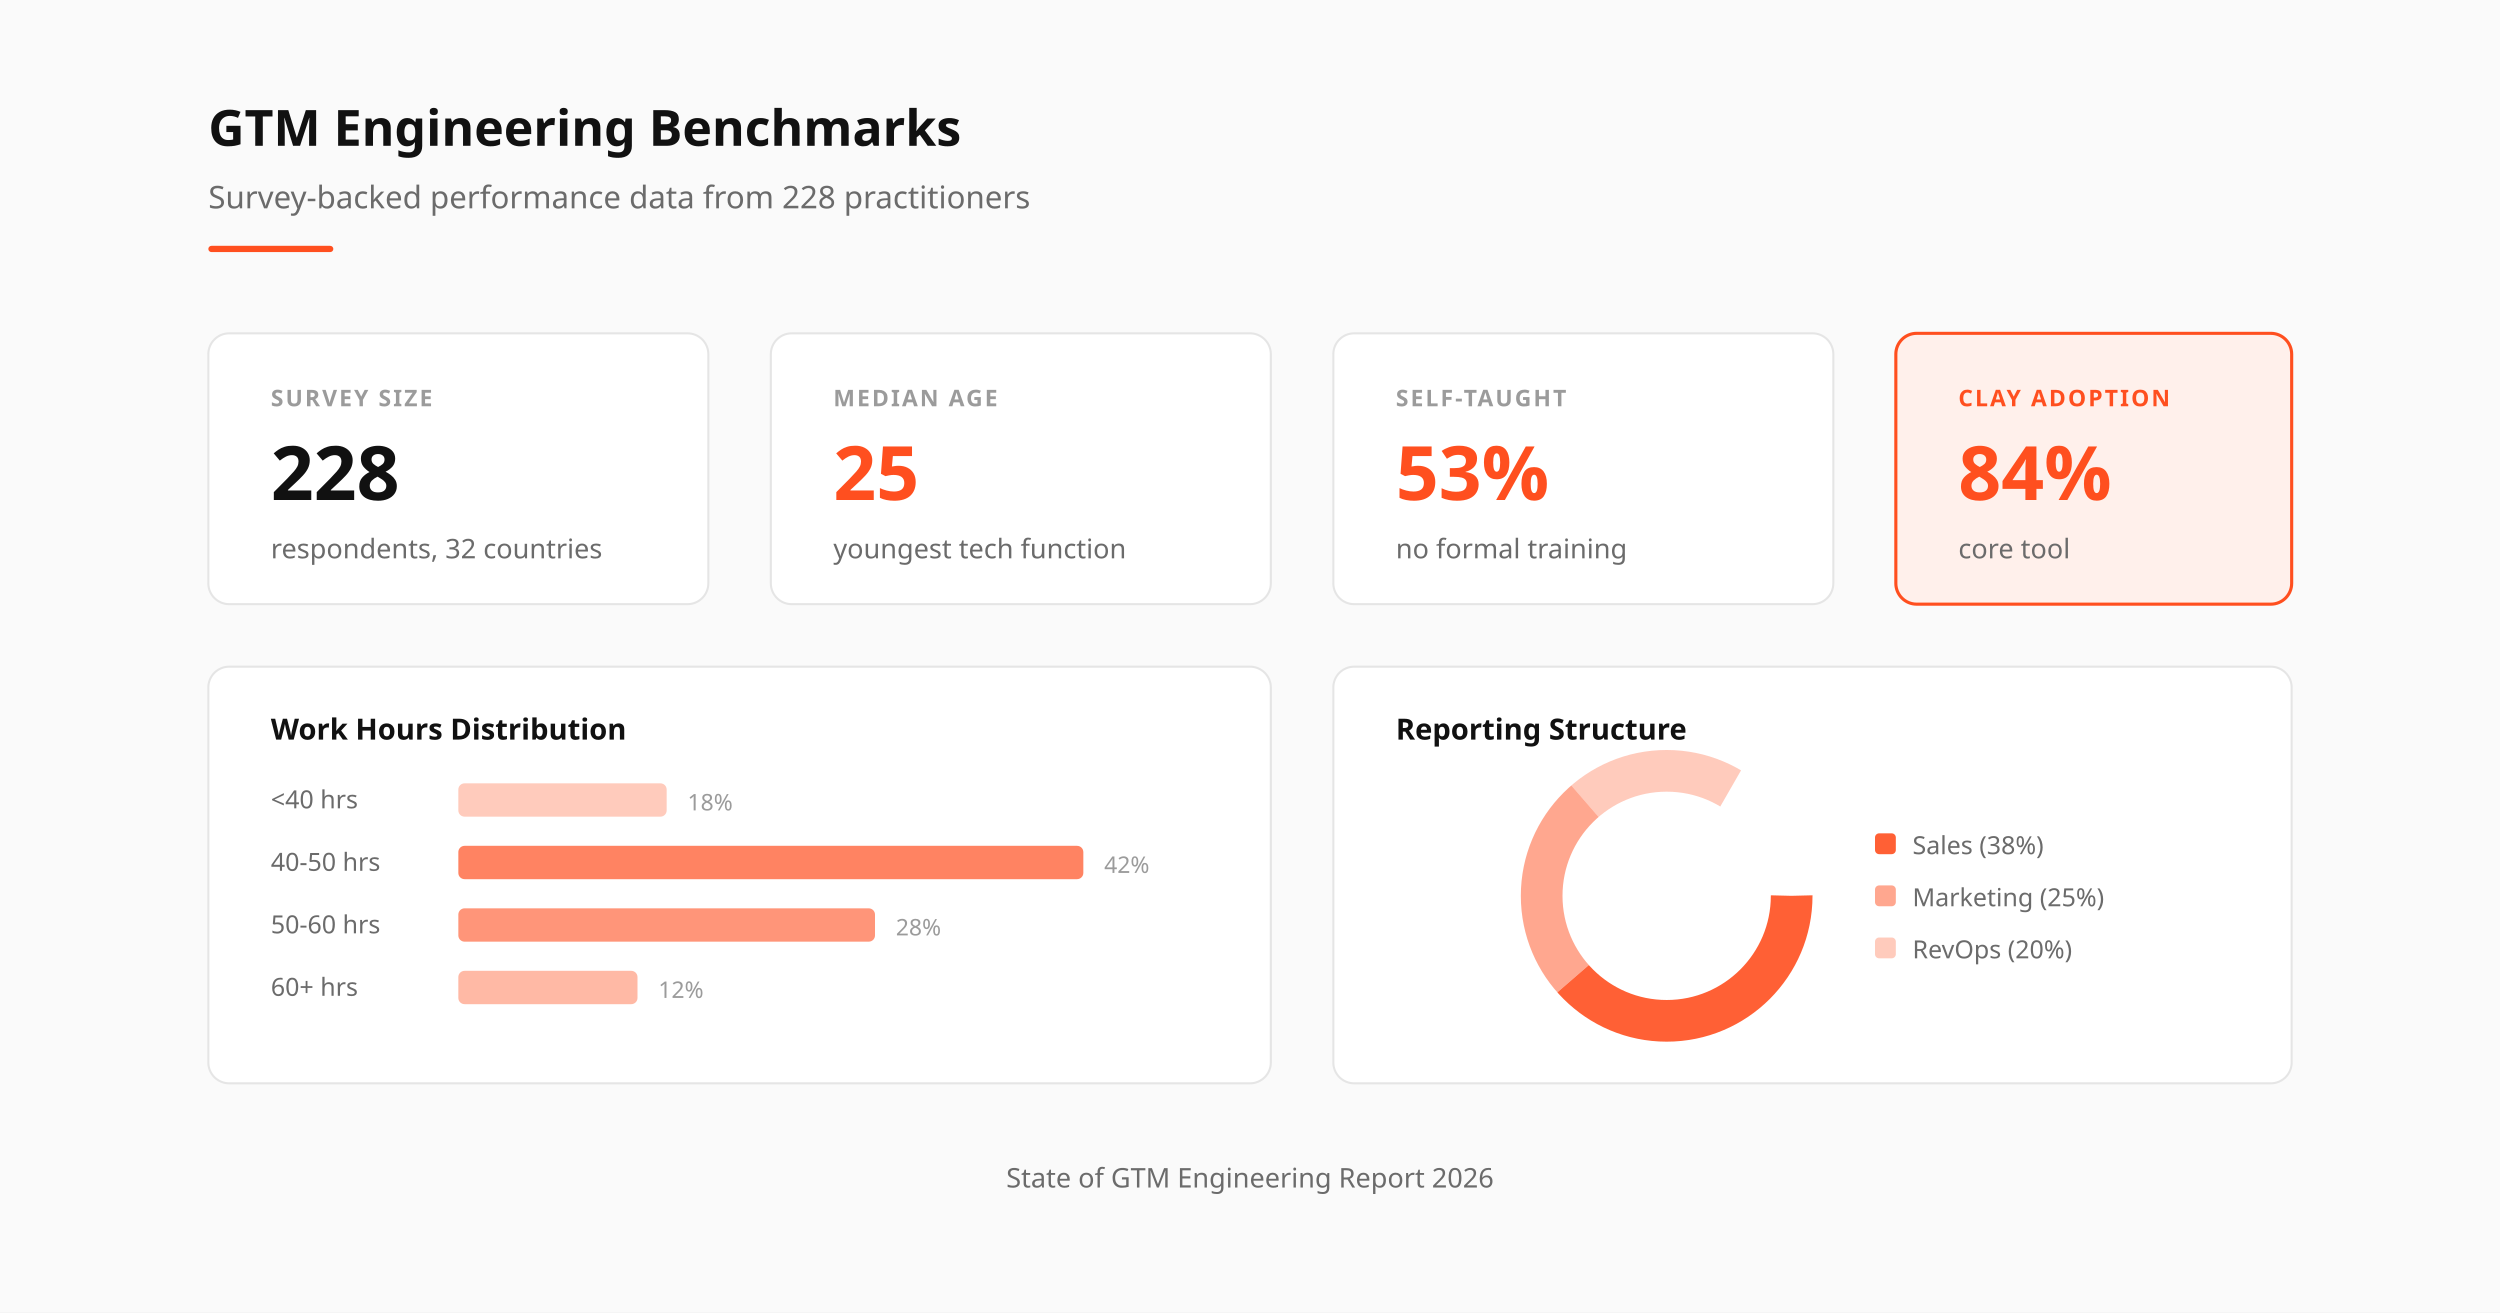
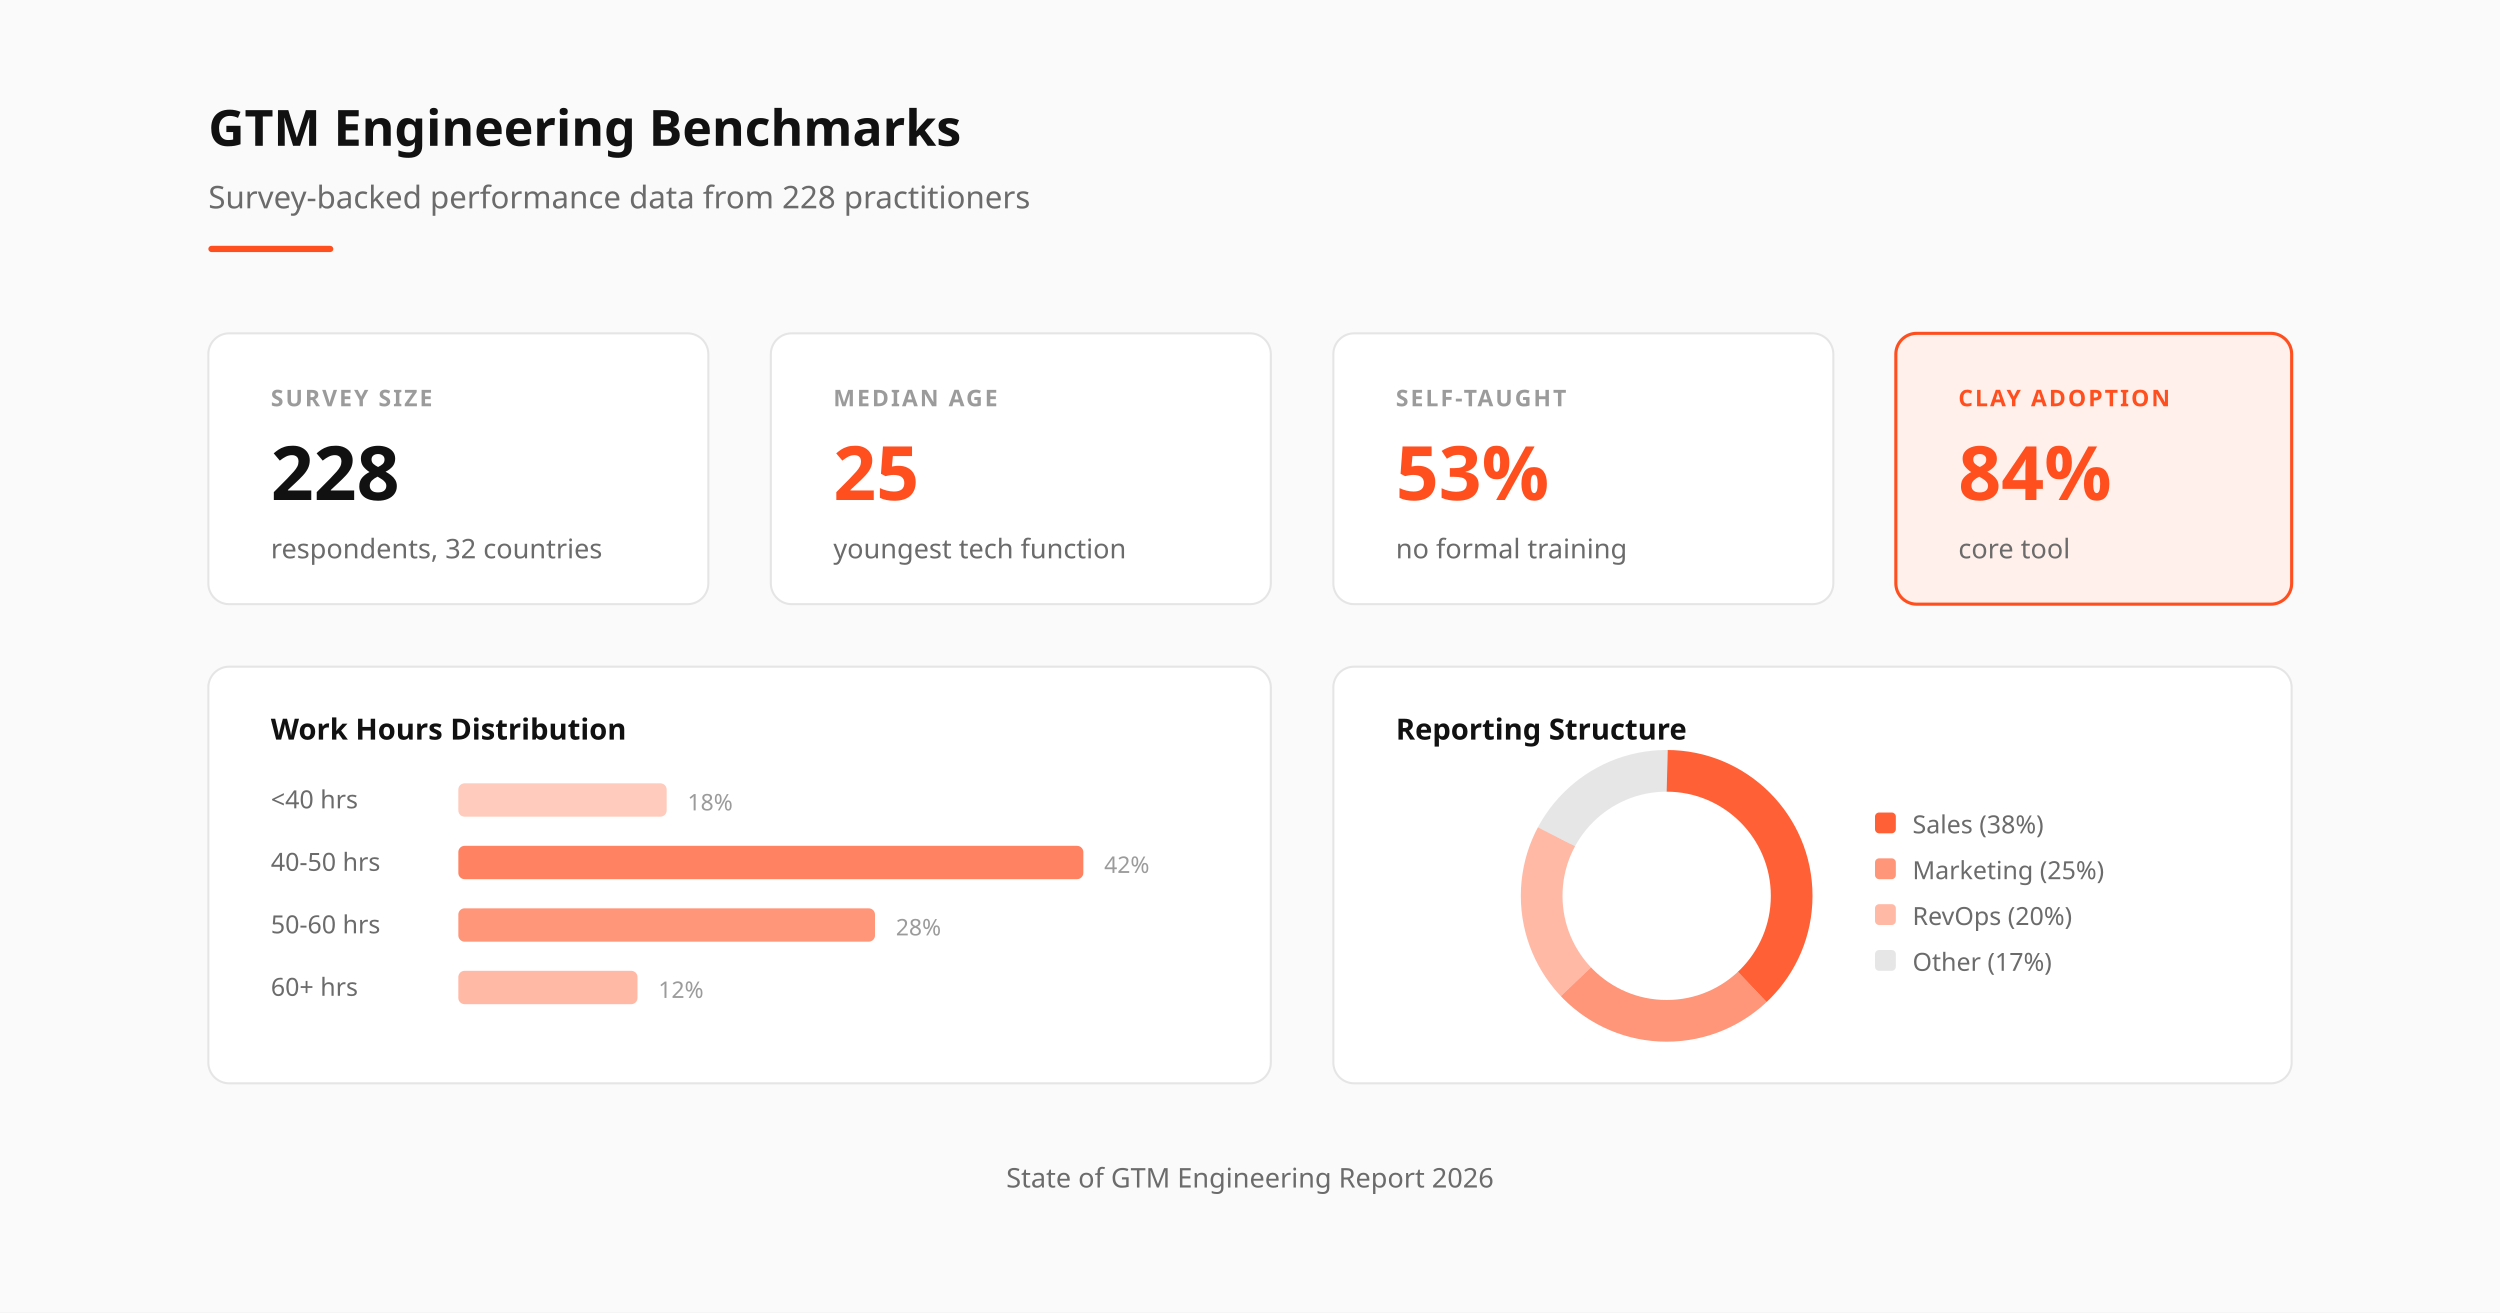
<svg xmlns="http://www.w3.org/2000/svg" viewBox="0 0 1200 630" fill="none">
  <rect width="1200" height="630" fill="#FAFAFA" />
  <text x="100" y="70" fill="#111111" font-family="system-ui,sans-serif" font-size="24" font-weight="700">GTM Engineering Benchmarks</text>
  <text x="100" y="100" fill="#6B6B6B" font-family="system-ui,sans-serif" font-size="15">Survey-backed performance data from 228 practitioners</text>
  <rect x="100" y="118" width="60" height="3" rx="1.5" fill="#FF4F1F" />
  <rect x="100" y="160" width="240" height="130" rx="10" fill="#FFFFFF" stroke="#E5E5E5" stroke-width="1" />
  <text x="130" y="195" fill="#9B9B9B" font-family="system-ui,sans-serif" font-size="11" font-weight="600" letter-spacing="1">SURVEY SIZE</text>
  <text x="130" y="240" fill="#111111" font-family="system-ui,sans-serif" font-size="36" font-weight="700">228</text>
  <text x="130" y="268" fill="#6B6B6B" font-family="system-ui,sans-serif" font-size="13">respondents, 32 countries</text>
  <rect x="370" y="160" width="240" height="130" rx="10" fill="#FFFFFF" stroke="#E5E5E5" stroke-width="1" />
  <text x="400" y="195" fill="#9B9B9B" font-family="system-ui,sans-serif" font-size="11" font-weight="600" letter-spacing="1">MEDIAN AGE</text>
  <text x="400" y="240" fill="#FF4F1F" font-family="system-ui,sans-serif" font-size="36" font-weight="700">25</text>
  <text x="400" y="268" fill="#6B6B6B" font-family="system-ui,sans-serif" font-size="13">youngest tech function</text>
  <rect x="640" y="160" width="240" height="130" rx="10" fill="#FFFFFF" stroke="#E5E5E5" stroke-width="1" />
  <text x="670" y="195" fill="#9B9B9B" font-family="system-ui,sans-serif" font-size="11" font-weight="600" letter-spacing="1">SELF-TAUGHT</text>
  <text x="670" y="240" fill="#FF4F1F" font-family="system-ui,sans-serif" font-size="36" font-weight="700">53%</text>
  <text x="670" y="268" fill="#6B6B6B" font-family="system-ui,sans-serif" font-size="13">no formal training</text>
  <rect x="910" y="160" width="190" height="130" rx="10" fill="#FFF0EB" stroke="#FF4F1F" stroke-width="1.5" />
  <text x="940" y="195" fill="#FF4F1F" font-family="system-ui,sans-serif" font-size="11" font-weight="600" letter-spacing="1">CLAY ADOPTION</text>
  <text x="940" y="240" fill="#FF4F1F" font-family="system-ui,sans-serif" font-size="36" font-weight="700">84%</text>
  <text x="940" y="268" fill="#6B6B6B" font-family="system-ui,sans-serif" font-size="13">core tool</text>
  <rect x="100" y="320" width="510" height="200" rx="10" fill="#FFFFFF" stroke="#E5E5E5" stroke-width="1" />
  <text x="130" y="355" fill="#111111" font-family="system-ui,sans-serif" font-size="14" font-weight="600">Work Hours Distribution</text>
  <text x="130" y="388" fill="#6B6B6B" font-family="system-ui,sans-serif" font-size="12">&lt;40 hrs</text>
  <rect x="220" y="376" width="100" height="16" rx="3" fill="#FF4F1F" opacity="0.3" />
  <text x="330" y="389" fill="#9B9B9B" font-family="system-ui,sans-serif" font-size="11">18%</text>
  <text x="130" y="418" fill="#6B6B6B" font-family="system-ui,sans-serif" font-size="12">40-50 hrs</text>
  <rect x="220" y="406" width="300" height="16" rx="3" fill="#FF4F1F" opacity="0.7" />
  <text x="530" y="419" fill="#9B9B9B" font-family="system-ui,sans-serif" font-size="11">42%</text>
  <text x="130" y="448" fill="#6B6B6B" font-family="system-ui,sans-serif" font-size="12">50-60 hrs</text>
  <rect x="220" y="436" width="200" height="16" rx="3" fill="#FF4F1F" opacity="0.6" />
  <text x="430" y="449" fill="#9B9B9B" font-family="system-ui,sans-serif" font-size="11">28%</text>
  <text x="130" y="478" fill="#6B6B6B" font-family="system-ui,sans-serif" font-size="12">60+ hrs</text>
  <rect x="220" y="466" width="86" height="16" rx="3" fill="#FF4F1F" opacity="0.4" />
  <text x="316" y="479" fill="#9B9B9B" font-family="system-ui,sans-serif" font-size="11">12%</text>
  <rect x="640" y="320" width="460" height="200" rx="10" fill="#FFFFFF" stroke="#E5E5E5" stroke-width="1" />
  <text x="670" y="355" fill="#111111" font-family="system-ui,sans-serif" font-size="14" font-weight="600">Reporting Structure</text>
-   <circle cx="800" cy="430" r="60" fill="none" stroke="#FF4F1F" stroke-width="20" stroke-dasharray="145 232" stroke-dashoffset="0" opacity="0.9" />
-   <circle cx="800" cy="430" r="60" fill="none" stroke="#FF4F1F" stroke-width="20" stroke-dasharray="95 282" stroke-dashoffset="-145" opacity="0.5" />
-   <circle cx="800" cy="430" r="60" fill="none" stroke="#FF4F1F" stroke-width="20" stroke-dasharray="75 302" stroke-dashoffset="-240" opacity="0.3" />
+   <circle cx="800" cy="430" r="60" fill="none" stroke="#FF4F1F" stroke-width="20" stroke-dasharray="143 234" stroke-dashoffset="94" opacity="0.9" />
+   <circle cx="800" cy="430" r="60" fill="none" stroke="#FF4F1F" stroke-width="20" stroke-dasharray="94 283" stroke-dashoffset="-49" opacity="0.6" />
+   <circle cx="800" cy="430" r="60" fill="none" stroke="#FF4F1F" stroke-width="20" stroke-dasharray="75 302" stroke-dashoffset="-143" opacity="0.4" />
+   <circle cx="800" cy="430" r="60" fill="none" stroke="#9B9B9B" stroke-width="20" stroke-dasharray="65 312" stroke-dashoffset="-218" opacity="0.25" />
  <circle cx="800" cy="430" r="40" fill="#FFFFFF" />
-   <rect x="900" y="400" width="10" height="10" rx="2" fill="#FF4F1F" opacity="0.9" />
-   <text x="918" y="410" fill="#6B6B6B" font-family="system-ui,sans-serif" font-size="12">Sales (38%)</text>
-   <rect x="900" y="425" width="10" height="10" rx="2" fill="#FF4F1F" opacity="0.5" />
-   <text x="918" y="435" fill="#6B6B6B" font-family="system-ui,sans-serif" font-size="12">Marketing (25%)</text>
-   <rect x="900" y="450" width="10" height="10" rx="2" fill="#FF4F1F" opacity="0.3" />
-   <text x="918" y="460" fill="#6B6B6B" font-family="system-ui,sans-serif" font-size="12">RevOps (20%)</text>
+   <rect x="900" y="390" width="10" height="10" rx="2" fill="#FF4F1F" opacity="0.9" />
+   <text x="918" y="400" fill="#6B6B6B" font-family="system-ui,sans-serif" font-size="12">Sales (38%)</text>
+   <rect x="900" y="412" width="10" height="10" rx="2" fill="#FF4F1F" opacity="0.6" />
+   <text x="918" y="422" fill="#6B6B6B" font-family="system-ui,sans-serif" font-size="12">Marketing (25%)</text>
+   <rect x="900" y="434" width="10" height="10" rx="2" fill="#FF4F1F" opacity="0.4" />
+   <text x="918" y="444" fill="#6B6B6B" font-family="system-ui,sans-serif" font-size="12">RevOps (20%)</text>
+   <rect x="900" y="456" width="10" height="10" rx="2" fill="#9B9B9B" opacity="0.25" />
+   <text x="918" y="466" fill="#6B6B6B" font-family="system-ui,sans-serif" font-size="12">Other (17%)</text>
  <text x="600" y="570" fill="#6B6B6B" font-family="system-ui,sans-serif" font-size="13" text-anchor="middle">State of GTM Engineering Report 2026</text>
</svg>
